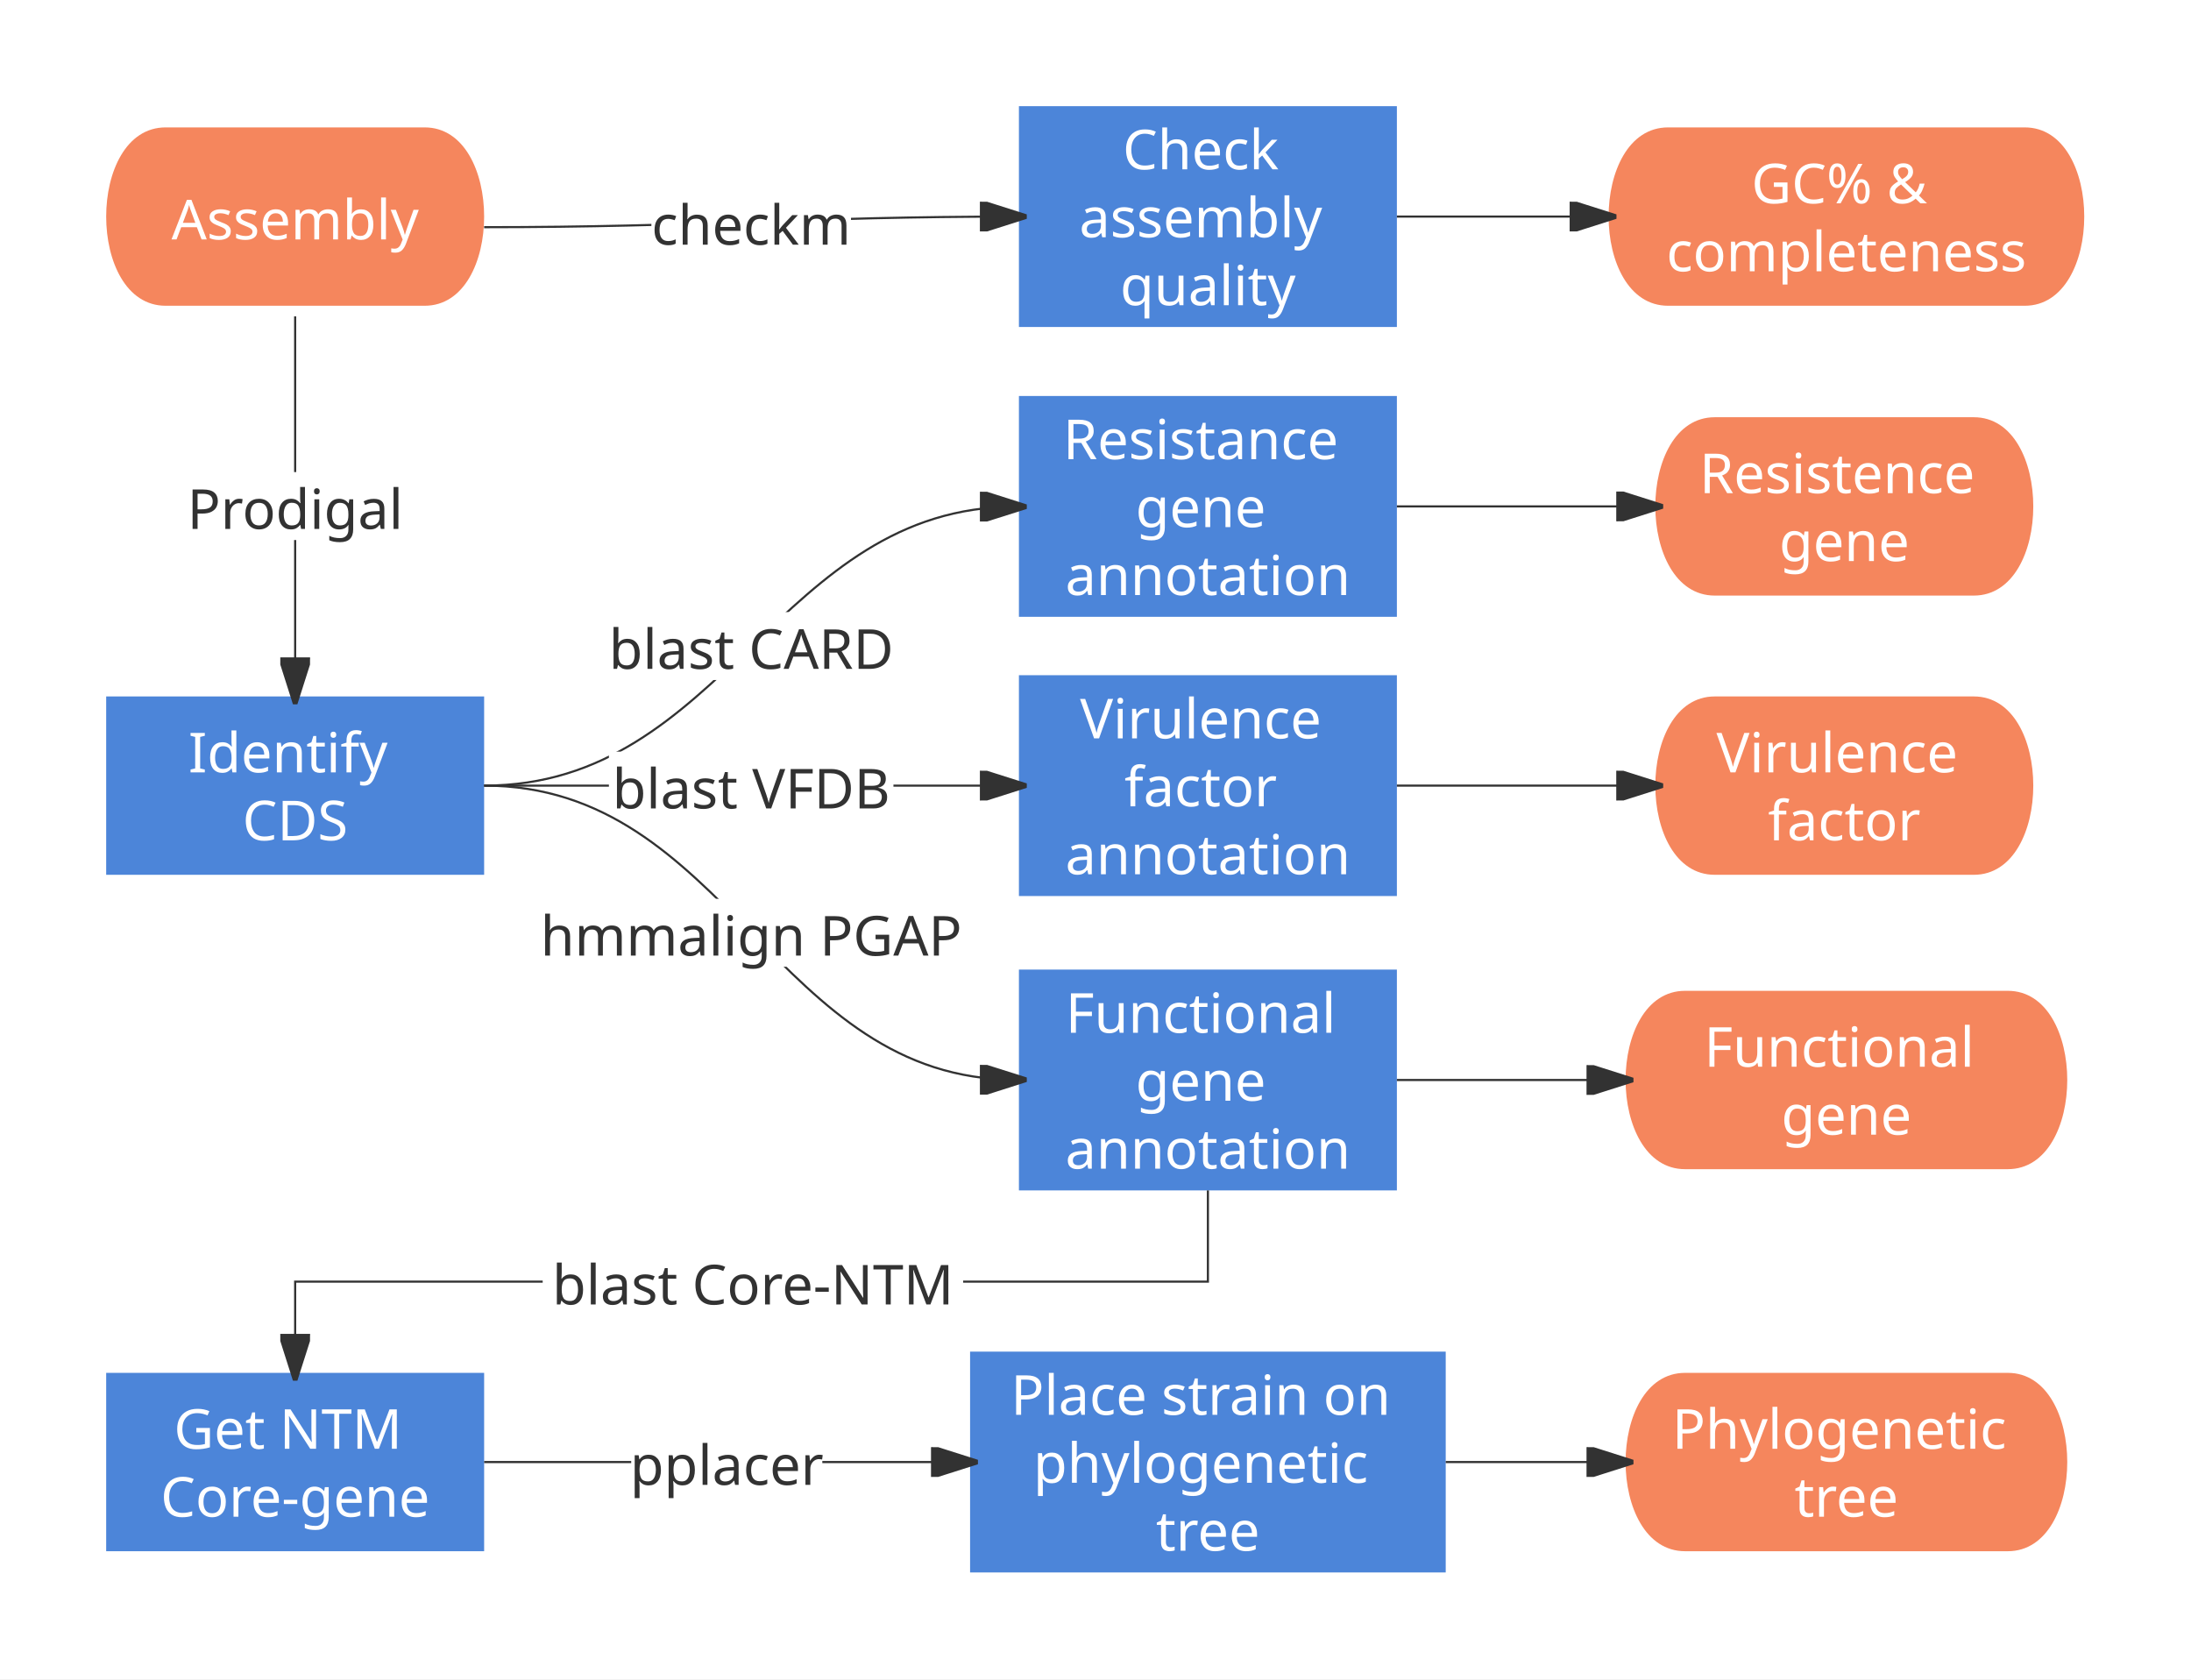
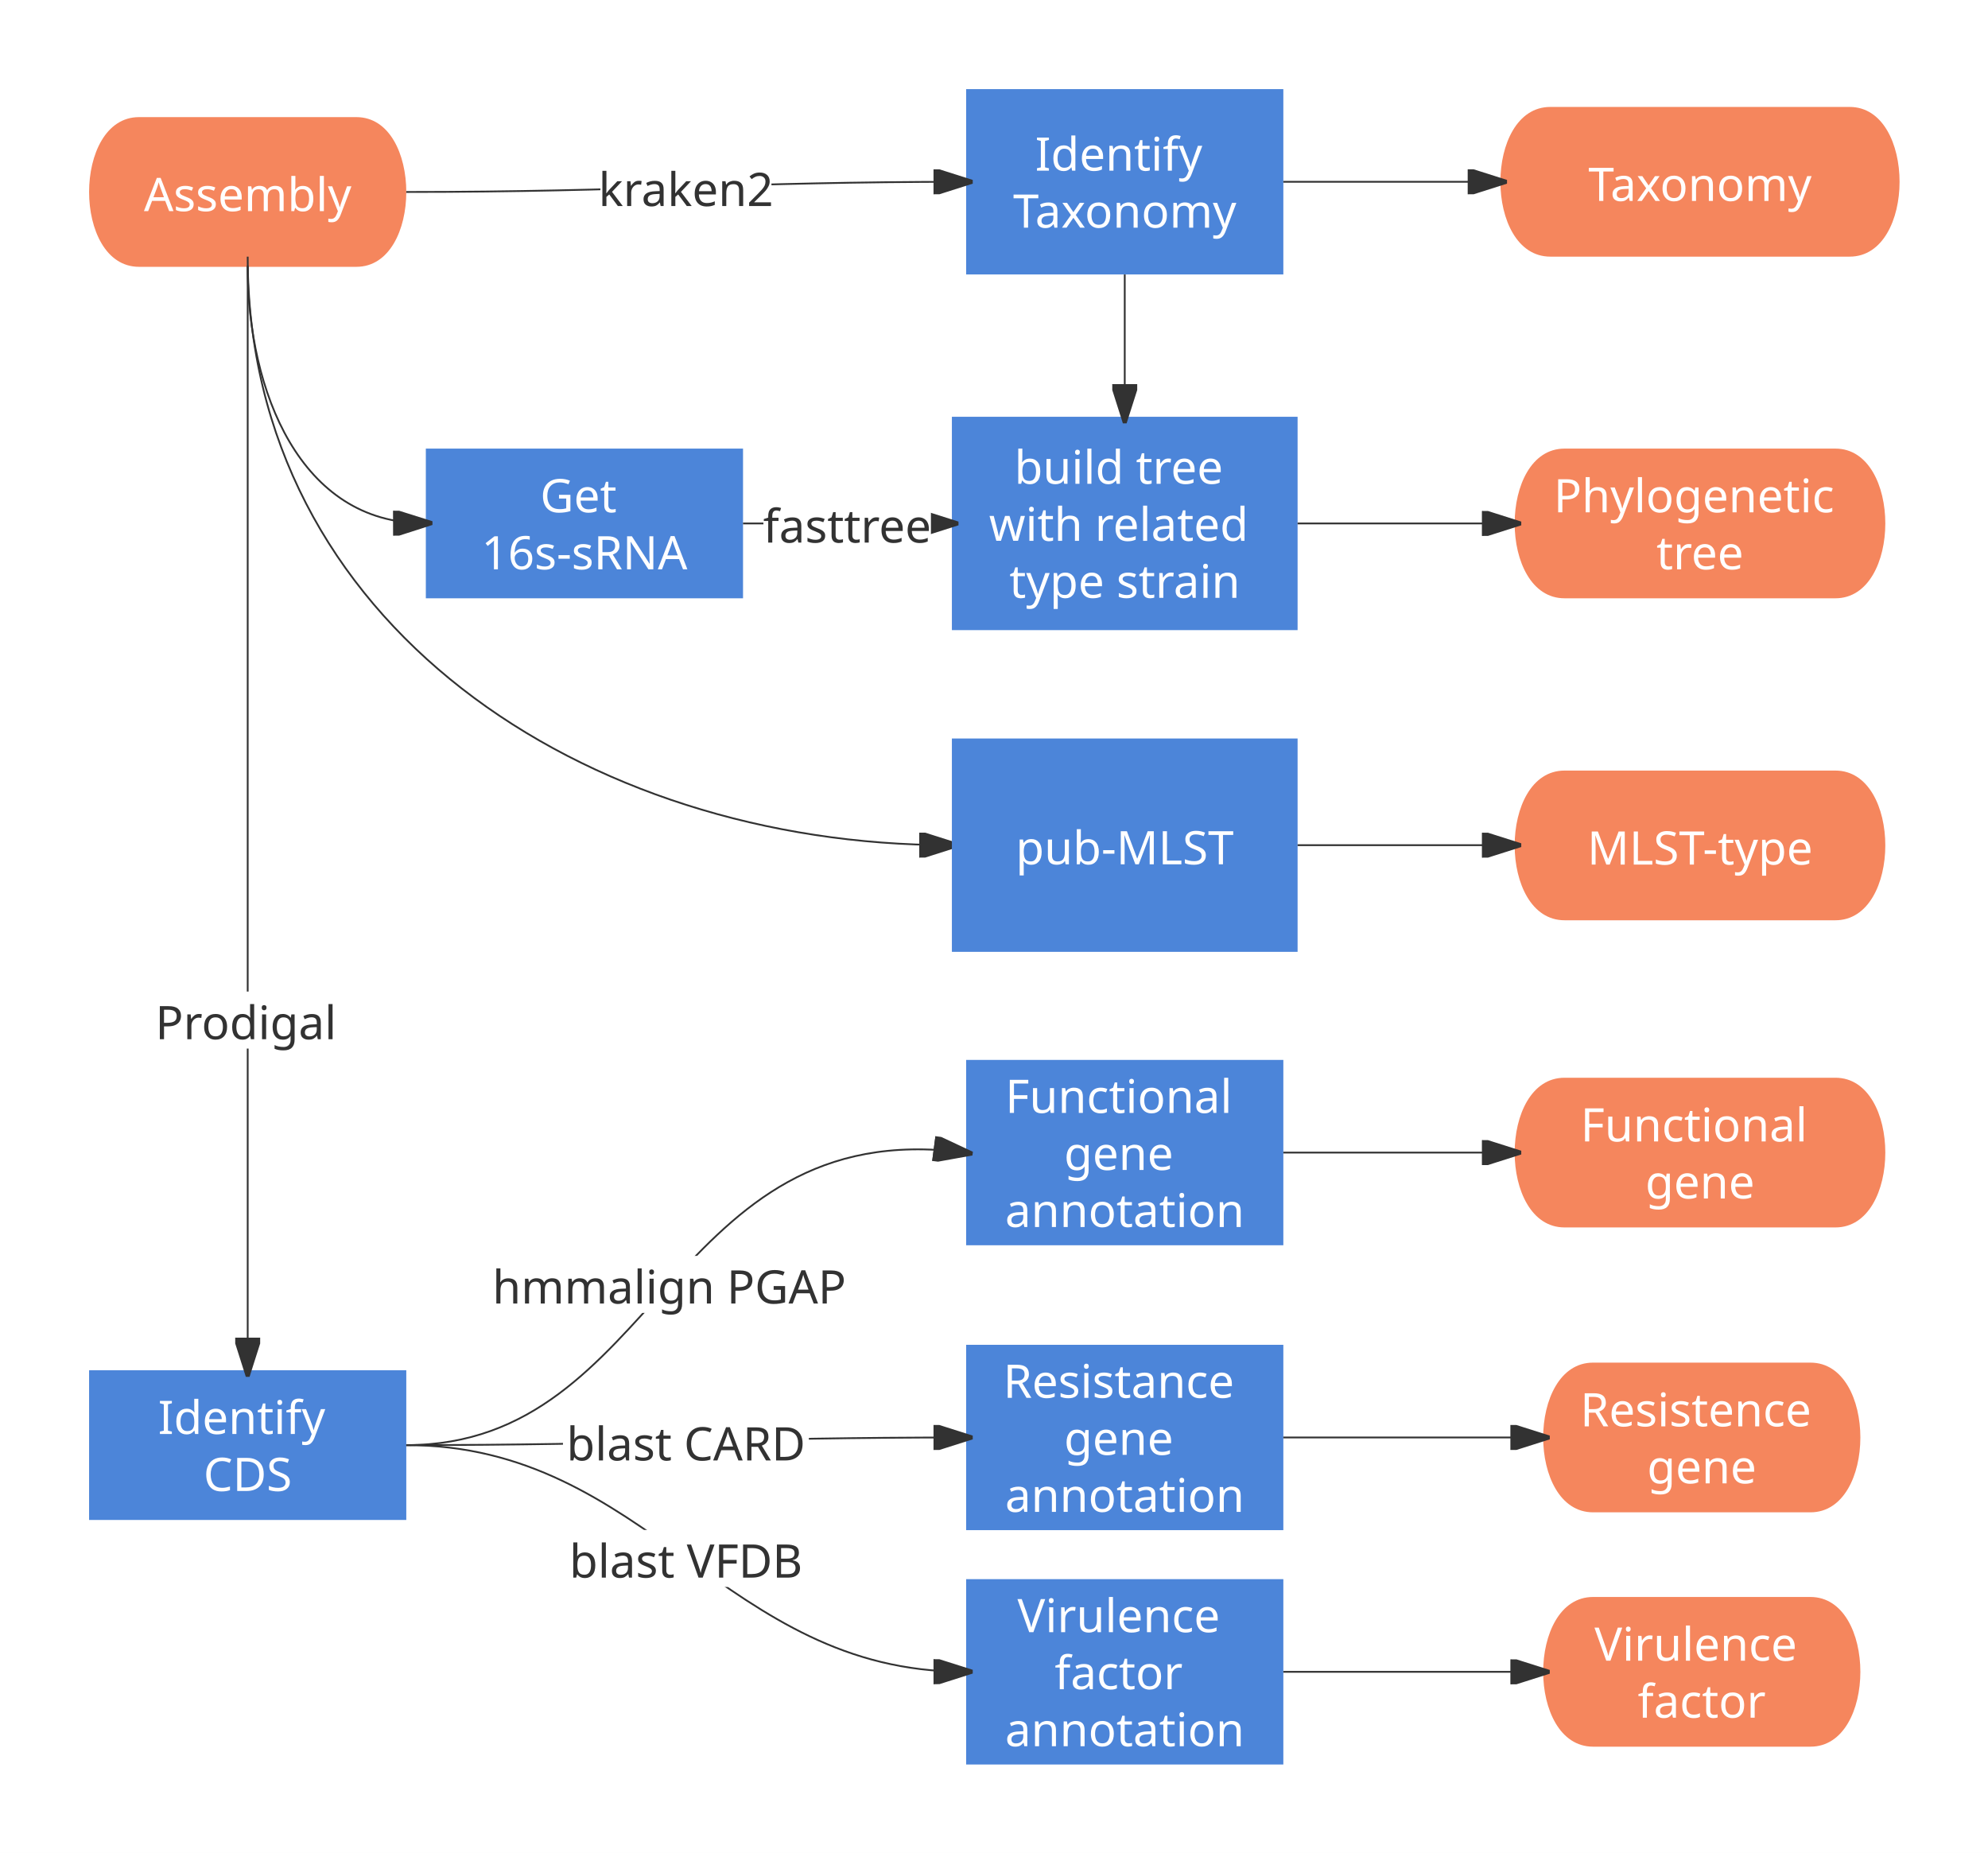
- <svg xmlns="http://www.w3.org/2000/svg" id="SvgjsSvg1197" width="515.926" height="395.424" version="1.1">
-   <defs id="SvgjsDefs1198">
-     <marker id="SvgjsMarker1216" markerWidth="11" markerHeight="7" refX="8.5" refY="3.5" viewBox="0 0 11 7" orient="auto" markerUnits="userSpaceOnUse" stroke-dasharray="0,0">
-       <path id="SvgjsPath1217" d="M0,0 L11,3.5 L0,7 L0,0" fill="#323232" stroke="#323232" stroke-width="1" />
-     </marker>
-     <marker id="SvgjsMarker1254" markerWidth="11" markerHeight="7" refX="8.5" refY="3.5" viewBox="0 0 11 7" orient="auto" markerUnits="userSpaceOnUse" stroke-dasharray="0,0">
-       <path id="SvgjsPath1255" d="M0,0 L11,3.5 L0,7 L0,0" fill="#323232" stroke="#323232" stroke-width="1" />
-     </marker>
-     <marker id="SvgjsMarker1262" markerWidth="11" markerHeight="7" refX="8.5" refY="3.5" viewBox="0 0 11 7" orient="auto" markerUnits="userSpaceOnUse" stroke-dasharray="0,0">
-       <path id="SvgjsPath1263" d="M0,0 L11,3.5 L0,7 L0,0" fill="#323232" stroke="#323232" stroke-width="1" />
-     </marker>
-     <marker id="SvgjsMarker1280" markerWidth="11" markerHeight="7" refX="8.5" refY="3.5" viewBox="0 0 11 7" orient="auto" markerUnits="userSpaceOnUse" stroke-dasharray="0,0">
-       <path id="SvgjsPath1281" d="M0,0 L11,3.5 L0,7 L0,0" fill="#323232" stroke="#323232" stroke-width="1" />
-     </marker>
-     <marker id="SvgjsMarker1288" markerWidth="11" markerHeight="7" refX="8.5" refY="3.5" viewBox="0 0 11 7" orient="auto" markerUnits="userSpaceOnUse" stroke-dasharray="0,0">
-       <path id="SvgjsPath1289" d="M0,0 L11,3.5 L0,7 L0,0" fill="#323232" stroke="#323232" stroke-width="1" />
-     </marker>
-     <marker id="SvgjsMarker1304" markerWidth="11" markerHeight="7" refX="8.5" refY="3.5" viewBox="0 0 11 7" orient="auto" markerUnits="userSpaceOnUse" stroke-dasharray="0,0">
-       <path id="SvgjsPath1305" d="M0,0 L11,3.5 L0,7 L0,0" fill="#323232" stroke="#323232" stroke-width="1" />
-     </marker>
-     <marker id="SvgjsMarker1322" markerWidth="11" markerHeight="7" refX="8.5" refY="3.5" viewBox="0 0 11 7" orient="auto" markerUnits="userSpaceOnUse" stroke-dasharray="0,0">
-       <path id="SvgjsPath1323" d="M0,0 L11,3.5 L0,7 L0,0" fill="#323232" stroke="#323232" stroke-width="1" />
-     </marker>
-     <marker id="SvgjsMarker1362" markerWidth="11" markerHeight="7" refX="8.5" refY="3.5" viewBox="0 0 11 7" orient="auto" markerUnits="userSpaceOnUse" stroke-dasharray="0,0">
-       <path id="SvgjsPath1363" d="M0,0 L11,3.5 L0,7 L0,0" fill="#323232" stroke="#323232" stroke-width="1" />
-     </marker>
-     <marker id="SvgjsMarker1366" markerWidth="11" markerHeight="7" refX="8.5" refY="3.5" viewBox="0 0 11 7" orient="auto" markerUnits="userSpaceOnUse" stroke-dasharray="0,0">
-       <path id="SvgjsPath1367" d="M0,0 L11,3.5 L0,7 L0,0" fill="#323232" stroke="#323232" stroke-width="1" />
+ <svg xmlns="http://www.w3.org/2000/svg" id="SvgjsSvg1213" width="557.812" height="519.865" version="1.1">
+   <defs id="SvgjsDefs1214">
+     <marker id="SvgjsMarker1232" markerWidth="11" markerHeight="7" refX="8.5" refY="3.5" viewBox="0 0 11 7" orient="auto" markerUnits="userSpaceOnUse" stroke-dasharray="0,0">
+       <path id="SvgjsPath1233" d="M0,0 L11,3.5 L0,7 L0,0" fill="#323232" stroke="#323232" stroke-width="1" />
+     </marker>
+     <marker id="SvgjsMarker1270" markerWidth="11" markerHeight="7" refX="8.5" refY="3.5" viewBox="0 0 11 7" orient="auto" markerUnits="userSpaceOnUse" stroke-dasharray="0,0">
+       <path id="SvgjsPath1271" d="M0,0 L11,3.5 L0,7 L0,0" fill="#323232" stroke="#323232" stroke-width="1" />
+     </marker>
+     <marker id="SvgjsMarker1278" markerWidth="11" markerHeight="7" refX="8.5" refY="3.5" viewBox="0 0 11 7" orient="auto" markerUnits="userSpaceOnUse" stroke-dasharray="0,0">
+       <path id="SvgjsPath1279" d="M0,0 L11,3.5 L0,7 L0,0" fill="#323232" stroke="#323232" stroke-width="1" />
+     </marker>
+     <marker id="SvgjsMarker1294" markerWidth="11" markerHeight="7" refX="8.5" refY="3.5" viewBox="0 0 11 7" orient="auto" markerUnits="userSpaceOnUse" stroke-dasharray="0,0">
+       <path id="SvgjsPath1295" d="M0,0 L11,3.5 L0,7 L0,0" fill="#323232" stroke="#323232" stroke-width="1" />
+     </marker>
+     <marker id="SvgjsMarker1302" markerWidth="11" markerHeight="7" refX="8.5" refY="3.5" viewBox="0 0 11 7" orient="auto" markerUnits="userSpaceOnUse" stroke-dasharray="0,0">
+       <path id="SvgjsPath1303" d="M0,0 L11,3.5 L0,7 L0,0" fill="#323232" stroke="#323232" stroke-width="1" />
+     </marker>
+     <marker id="SvgjsMarker1318" markerWidth="11" markerHeight="7" refX="8.5" refY="3.5" viewBox="0 0 11 7" orient="auto" markerUnits="userSpaceOnUse" stroke-dasharray="0,0">
+       <path id="SvgjsPath1319" d="M0,0 L11,3.5 L0,7 L0,0" fill="#323232" stroke="#323232" stroke-width="1" />
+     </marker>
+     <marker id="SvgjsMarker1332" markerWidth="11" markerHeight="7" refX="8.5" refY="3.5" viewBox="0 0 11 7" orient="auto" markerUnits="userSpaceOnUse" stroke-dasharray="0,0">
+       <path id="SvgjsPath1333" d="M0,0 L11,3.5 L0,7 L0,0" fill="#323232" stroke="#323232" stroke-width="1" />
    </marker>
    <marker id="SvgjsMarker1370" markerWidth="11" markerHeight="7" refX="8.5" refY="3.5" viewBox="0 0 11 7" orient="auto" markerUnits="userSpaceOnUse" stroke-dasharray="0,0">
      <path id="SvgjsPath1371" d="M0,0 L11,3.5 L0,7 L0,0" fill="#323232" stroke="#323232" stroke-width="1" />
    </marker>
    <marker id="SvgjsMarker1374" markerWidth="11" markerHeight="7" refX="8.5" refY="3.5" viewBox="0 0 11 7" orient="auto" markerUnits="userSpaceOnUse" stroke-dasharray="0,0">
      <path id="SvgjsPath1375" d="M0,0 L11,3.5 L0,7 L0,0" fill="#323232" stroke="#323232" stroke-width="1" />
    </marker>
-     <marker id="SvgjsMarker1386" markerWidth="11" markerHeight="7" refX="8.5" refY="3.5" viewBox="0 0 11 7" orient="auto" markerUnits="userSpaceOnUse" stroke-dasharray="0,0">
-       <path id="SvgjsPath1387" d="M0,0 L11,3.5 L0,7 L0,0" fill="#323232" stroke="#323232" stroke-width="1" />
+     <marker id="SvgjsMarker1378" markerWidth="11" markerHeight="7" refX="8.5" refY="3.5" viewBox="0 0 11 7" orient="auto" markerUnits="userSpaceOnUse" stroke-dasharray="0,0">
+       <path id="SvgjsPath1379" d="M0,0 L11,3.5 L0,7 L0,0" fill="#323232" stroke="#323232" stroke-width="1" />
+     </marker>
+     <marker id="SvgjsMarker1382" markerWidth="11" markerHeight="7" refX="8.5" refY="3.5" viewBox="0 0 11 7" orient="auto" markerUnits="userSpaceOnUse" stroke-dasharray="0,0">
+       <path id="SvgjsPath1383" d="M0,0 L11,3.5 L0,7 L0,0" fill="#323232" stroke="#323232" stroke-width="1" />
+     </marker>
+     <marker id="SvgjsMarker1394" markerWidth="11" markerHeight="7" refX="8.5" refY="3.5" viewBox="0 0 11 7" orient="auto" markerUnits="userSpaceOnUse" stroke-dasharray="0,0">
+       <path id="SvgjsPath1395" d="M0,0 L11,3.5 L0,7 L0,0" fill="#323232" stroke="#323232" stroke-width="1" />
+     </marker>
+     <marker id="SvgjsMarker1398" markerWidth="11" markerHeight="7" refX="8.5" refY="3.5" viewBox="0 0 11 7" orient="auto" markerUnits="userSpaceOnUse" stroke-dasharray="0,0">
+       <path id="SvgjsPath1399" d="M0,0 L11,3.5 L0,7 L0,0" fill="#323232" stroke="#323232" stroke-width="1" />
+     </marker>
+     <marker id="SvgjsMarker1408" markerWidth="11" markerHeight="7" refX="8.5" refY="3.5" viewBox="0 0 11 7" orient="auto" markerUnits="userSpaceOnUse" stroke-dasharray="0,0">
+       <path id="SvgjsPath1409" d="M0,0 L11,3.5 L0,7 L0,0" fill="#323232" stroke="#323232" stroke-width="1" />
+     </marker>
+     <marker id="SvgjsMarker1418" markerWidth="11" markerHeight="7" refX="8.5" refY="3.5" viewBox="0 0 11 7" orient="auto" markerUnits="userSpaceOnUse" stroke-dasharray="0,0">
+       <path id="SvgjsPath1419" d="M0,0 L11,3.5 L0,7 L0,0" fill="#323232" stroke="#323232" stroke-width="1" />
    </marker>
  </defs>
-   <rect id="svgbackgroundid" width="515.926" height="395.424" fill="#ffffff" />
-   <g id="SvgjsG1200" transform="translate(25.00223,30)">
-     <path id="SvgjsPath1201" d="M 14 0L 75 0C 93.667 0 93.667 42 75 42L 14 42C -4.667 42 -4.667 0 14 0Z" stroke="none" fill-opacity="1" fill="#f5865d" />
-     <g id="SvgjsG1202">
-       <text id="SvgjsText1203" font-family="微软雅黑" text-anchor="middle" font-size="13px" width="69px" fill="#ffffff" font-weight="400" align="middle" lineHeight="125%" anchor="middle" family="微软雅黑" size="13px" weight="400" font-style="" opacity="1" y="10.375" transform="rotate(0)">
-         <tspan id="SvgjsTspan1204" dy="16" x="44.5">
-           <tspan id="SvgjsTspan1205" style="text-decoration:;">Assembly</tspan>
-         </tspan>
-       </text>
-     </g>
-   </g>
-   <g id="SvgjsG1206" transform="translate(25.00223,164)">
-     <path id="SvgjsPath1207" d="M 0 0L 89 0L 89 42L 0 42Z" stroke="none" fill-opacity="1" fill="#4c85d9" />
-     <g id="SvgjsG1208">
-       <text id="SvgjsText1209" font-family="微软雅黑" text-anchor="middle" font-size="13px" width="69px" fill="#ffffff" font-weight="400" align="middle" lineHeight="125%" anchor="middle" family="微软雅黑" size="13px" weight="400" font-style="" opacity="1" y="1.875" transform="rotate(0)">
-         <tspan id="SvgjsTspan1210" dy="16" x="44.5">
-           <tspan id="SvgjsTspan1211" style="text-decoration:;">Identify </tspan>
-         </tspan>
-         <tspan id="SvgjsTspan1212" dy="16" x="44.5">
-           <tspan id="SvgjsTspan1213" style="text-decoration:;">CDS</tspan>
-         </tspan>
-       </text>
-     </g>
-   </g>
-   <g id="SvgjsG1214">
-     <path id="SvgjsPath1215" d="M69.502 74.5C 69.502 110.3 69.502 128.2 69.502 163.35" stroke="#323232" stroke-width="0.5" fill="none" marker-end="url(#SvgjsMarker1216)" />
-     <rect id="SvgjsRect1218" width="50" height="16" x="44.502" y="111.169" fill="#ffffff" />
-     <text id="SvgjsText1219" font-family="微软雅黑" text-anchor="middle" font-size="13px" width="50px" fill="#323232" font-weight="400" align="top" lineHeight="16px" anchor="middle" family="微软雅黑" size="13px" weight="400" font-style="" opacity="1" y="108.544" transform="rotate(0)">
-       <tspan id="SvgjsTspan1220" dy="16" x="69.502">
-         <tspan id="SvgjsTspan1221" style="text-decoration:;">Prodigal</tspan>
-       </tspan>
-     </text>
-   </g>
-   <g id="SvgjsG1222" transform="translate(239.9308,228.3214)">
-     <path id="SvgjsPath1223" d="M 0 0L 89 0L 89 52L 0 52Z" stroke="none" fill-opacity="1" fill="#4c85d9" />
+   <rect id="svgbackgroundid" width="557.812" height="519.865" fill="#ffffff" />
+   <g id="SvgjsG1216" transform="translate(25,32.85985)">
+     <path id="SvgjsPath1217" d="M 14 0L 75 0C 93.667 0 93.667 42 75 42L 14 42C -4.667 42 -4.667 0 14 0Z" stroke="none" fill-opacity="1" fill="#f5865d" />
+     <g id="SvgjsG1218">
+       <text id="SvgjsText1219" font-family="微软雅黑" text-anchor="middle" font-size="13px" width="69px" fill="#ffffff" font-weight="400" align="middle" lineHeight="125%" anchor="middle" family="微软雅黑" size="13px" weight="400" font-style="" opacity="1" y="10.375" transform="rotate(0)">
+         <tspan id="SvgjsTspan1220" dy="16" x="44.5">
+           <tspan id="SvgjsTspan1221" style="text-decoration:;">Assembly</tspan>
+         </tspan>
+       </text>
+     </g>
+   </g>
+   <g id="SvgjsG1222" transform="translate(25,384.4432)">
+     <path id="SvgjsPath1223" d="M 0 0L 89 0L 89 42L 0 42Z" stroke="none" fill-opacity="1" fill="#4c85d9" />
    <g id="SvgjsG1224">
-       <text id="SvgjsText1225" font-family="微软雅黑" text-anchor="middle" font-size="13px" width="69px" fill="#ffffff" font-weight="400" align="middle" lineHeight="125%" anchor="middle" family="微软雅黑" size="13px" weight="400" font-style="" opacity="1" y="-1.125" transform="rotate(0)">
+       <text id="SvgjsText1225" font-family="微软雅黑" text-anchor="middle" font-size="13px" width="69px" fill="#ffffff" font-weight="400" align="middle" lineHeight="125%" anchor="middle" family="微软雅黑" size="13px" weight="400" font-style="" opacity="1" y="1.875" transform="rotate(0)">
        <tspan id="SvgjsTspan1226" dy="16" x="44.5">
-           <tspan id="SvgjsTspan1227" style="text-decoration:;">Functional</tspan>
+           <tspan id="SvgjsTspan1227" style="text-decoration:;">Identify </tspan>
        </tspan>
        <tspan id="SvgjsTspan1228" dy="16" x="44.5">
-           <tspan id="SvgjsTspan1229" style="text-decoration:;">gene </tspan>
-         </tspan>
-         <tspan id="SvgjsTspan1230" dy="16" x="44.5">
-           <tspan id="SvgjsTspan1231" style="text-decoration:;">annotation</tspan>
-         </tspan>
-       </text>
-     </g>
-   </g>
-   <g id="SvgjsG1232" transform="translate(239.9308,93.25)">
-     <path id="SvgjsPath1233" d="M 0 0L 89 0L 89 52L 0 52Z" stroke="none" fill-opacity="1" fill="#4c85d9" />
-     <g id="SvgjsG1234">
-       <text id="SvgjsText1235" font-family="微软雅黑" text-anchor="middle" font-size="13px" width="69px" fill="#ffffff" font-weight="400" align="middle" lineHeight="125%" anchor="middle" family="微软雅黑" size="13px" weight="400" font-style="" opacity="1" y="-1.125" transform="rotate(0)">
-         <tspan id="SvgjsTspan1236" dy="16" x="44.5">
-           <tspan id="SvgjsTspan1237" style="text-decoration:;">Resistance </tspan>
-         </tspan>
-         <tspan id="SvgjsTspan1238" dy="16" x="44.5">
-           <tspan id="SvgjsTspan1239" style="text-decoration:;">gene </tspan>
-         </tspan>
-         <tspan id="SvgjsTspan1240" dy="16" x="44.5">
-           <tspan id="SvgjsTspan1241" style="text-decoration:;">annotation</tspan>
-         </tspan>
-       </text>
-     </g>
-   </g>
-   <g id="SvgjsG1242" transform="translate(239.9308,159)">
-     <path id="SvgjsPath1243" d="M 0 0L 89 0L 89 52L 0 52Z" stroke="none" fill-opacity="1" fill="#4c85d9" />
-     <g id="SvgjsG1244">
-       <text id="SvgjsText1245" font-family="微软雅黑" text-anchor="middle" font-size="13px" width="69px" fill="#ffffff" font-weight="400" align="middle" lineHeight="125%" anchor="middle" family="微软雅黑" size="13px" weight="400" font-style="" opacity="1" y="-1.125" transform="rotate(0)">
+           <tspan id="SvgjsTspan1229" style="text-decoration:;">CDS</tspan>
+         </tspan>
+       </text>
+     </g>
+   </g>
+   <g id="SvgjsG1230">
+     <path id="SvgjsPath1231" d="M69.5 74.503C 69.5 198.479 69.5 260.467 69.5 383.793" stroke="#323232" stroke-width="0.5" fill="none" marker-end="url(#SvgjsMarker1232)" />
+     <rect id="SvgjsRect1234" width="50" height="16" x="44" y="278.193" fill="#ffffff" />
+     <text id="SvgjsText1235" font-family="微软雅黑" text-anchor="middle" font-size="13px" width="50px" fill="#323232" font-weight="400" align="top" lineHeight="16px" anchor="middle" family="微软雅黑" size="13px" weight="400" font-style="" opacity="1" y="275.568" transform="rotate(0)">
+       <tspan id="SvgjsTspan1236" dy="16" x="69">
+         <tspan id="SvgjsTspan1237" style="text-decoration:;">Prodigal</tspan>
+       </tspan>
+     </text>
+   </g>
+   <g id="SvgjsG1238" transform="translate(271.0909,297.3718)">
+     <path id="SvgjsPath1239" d="M 0 0L 89 0L 89 52L 0 52Z" stroke="none" fill-opacity="1" fill="#4c85d9" />
+     <g id="SvgjsG1240">
+       <text id="SvgjsText1241" font-family="微软雅黑" text-anchor="middle" font-size="13px" width="69px" fill="#ffffff" font-weight="400" align="middle" lineHeight="125%" anchor="middle" family="微软雅黑" size="13px" weight="400" font-style="" opacity="1" y="-1.125" transform="rotate(0)">
+         <tspan id="SvgjsTspan1242" dy="16" x="44.5">
+           <tspan id="SvgjsTspan1243" style="text-decoration:;">Functional</tspan>
+         </tspan>
+         <tspan id="SvgjsTspan1244" dy="16" x="44.5">
+           <tspan id="SvgjsTspan1245" style="text-decoration:;">gene </tspan>
+         </tspan>
        <tspan id="SvgjsTspan1246" dy="16" x="44.5">
-           <tspan id="SvgjsTspan1247" style="text-decoration:;">Virulence</tspan>
-         </tspan>
-         <tspan id="SvgjsTspan1248" dy="16" x="44.5">
-           <tspan id="SvgjsTspan1249" style="text-decoration:;font-size: inherit;"> factor</tspan>
-         </tspan>
-         <tspan id="SvgjsTspan1250" dy="16" x="44.5">
-           <tspan id="SvgjsTspan1251" style="text-decoration:;font-size: inherit;">annotation</tspan>
-         </tspan>
-       </text>
-     </g>
-   </g>
-   <g id="SvgjsG1252">
-     <path id="SvgjsPath1253" d="M114.002 185C 170.826 185 183.107 119.25 239.284 119.314" stroke="#323232" stroke-width="0.5" fill="none" marker-end="url(#SvgjsMarker1254)" />
-     <rect id="SvgjsRect1256" width="69" height="16" x="142.386" y="144.133" fill="#ffffff" />
-     <text id="SvgjsText1257" font-family="微软雅黑" text-anchor="middle" font-size="13px" width="69px" fill="#323232" font-weight="400" align="top" lineHeight="16px" anchor="middle" family="微软雅黑" size="13px" weight="400" font-style="" opacity="1" y="141.508" transform="rotate(0)">
-       <tspan id="SvgjsTspan1258" dy="16" x="176.886">
-         <tspan id="SvgjsTspan1259" style="text-decoration:;">blast CARD</tspan>
-       </tspan>
-     </text>
-   </g>
-   <g id="SvgjsG1260">
-     <path id="SvgjsPath1261" d="M114.002 185C 164.374 185 189.559 185 239.281 185" stroke="#323232" stroke-width="0.5" fill="none" marker-end="url(#SvgjsMarker1262)" />
-     <rect id="SvgjsRect1264" width="67" height="16" x="143.385" y="177" fill="#ffffff" />
-     <text id="SvgjsText1265" font-family="微软雅黑" text-anchor="middle" font-size="13px" width="67px" fill="#323232" font-weight="400" align="top" lineHeight="16px" anchor="middle" family="微软雅黑" size="13px" weight="400" font-style="" opacity="1" y="174.375" transform="rotate(0)">
-       <tspan id="SvgjsTspan1266" dy="16" x="176.885">
-         <tspan id="SvgjsTspan1267" style="text-decoration:;">blast VFDB</tspan>
-       </tspan>
-     </text>
-   </g>
-   <g id="SvgjsG1268" transform="translate(239.9308,25)">
-     <path id="SvgjsPath1269" d="M 0 0L 89 0L 89 52L 0 52Z" stroke="none" fill-opacity="1" fill="#4c85d9" />
-     <g id="SvgjsG1270">
-       <text id="SvgjsText1271" font-family="微软雅黑" text-anchor="middle" font-size="13px" width="69px" fill="#ffffff" font-weight="400" align="middle" lineHeight="125%" anchor="middle" family="微软雅黑" size="13px" weight="400" font-style="" opacity="1" y="-1.125" transform="rotate(0)">
-         <tspan id="SvgjsTspan1272" dy="16" x="44.5">
-           <tspan id="SvgjsTspan1273" style="text-decoration:;">Check </tspan>
-         </tspan>
-         <tspan id="SvgjsTspan1274" dy="16" x="44.5">
-           <tspan id="SvgjsTspan1275" style="text-decoration:;">assembly </tspan>
-         </tspan>
-         <tspan id="SvgjsTspan1276" dy="16" x="44.5">
-           <tspan id="SvgjsTspan1277" style="text-decoration:;">quality</tspan>
-         </tspan>
-       </text>
-     </g>
-   </g>
-   <g id="SvgjsG1278">
-     <path id="SvgjsPath1279" d="M114.002 53.5C 164.384 53.5 189.549 51 239.281 51.003" stroke="#323232" stroke-width="0.5" fill="none" marker-end="url(#SvgjsMarker1280)" />
-     <rect id="SvgjsRect1282" width="47" height="16" x="153.385" y="44.25" fill="#ffffff" />
-     <text id="SvgjsText1283" font-family="微软雅黑" text-anchor="middle" font-size="13px" width="47px" fill="#323232" font-weight="400" align="top" lineHeight="16px" anchor="middle" family="微软雅黑" size="13px" weight="400" font-style="" opacity="1" y="41.625" transform="rotate(0)">
-       <tspan id="SvgjsTspan1284" dy="16" x="176.885">
-         <tspan id="SvgjsTspan1285" style="text-decoration:;">checkm</tspan>
-       </tspan>
-     </text>
-   </g>
-   <g id="SvgjsG1286">
-     <path id="SvgjsPath1287" d="M114.002 185C 171.501 185 182.432 254.321 239.284 254.256" stroke="#323232" stroke-width="0.5" fill="none" marker-end="url(#SvgjsMarker1288)" />
-     <rect id="SvgjsRect1290" width="97" height="16" x="128.386" y="211.653" fill="#ffffff" />
-     <text id="SvgjsText1291" font-family="微软雅黑" text-anchor="middle" font-size="13px" width="97px" fill="#323232" font-weight="400" align="top" lineHeight="16px" anchor="middle" family="微软雅黑" size="13px" weight="400" font-style="" opacity="1" y="209.028" transform="rotate(0)">
-       <tspan id="SvgjsTspan1292" dy="16" x="176.886">
-         <tspan id="SvgjsTspan1293" style="text-decoration:;">hmmalign PGAP</tspan>
-       </tspan>
-     </text>
-   </g>
-   <g id="SvgjsG1294" transform="translate(25.00223,323.2857)">
-     <path id="SvgjsPath1295" d="M 0 0L 89 0L 89 42L 0 42Z" stroke="none" fill-opacity="1" fill="#4c85d9" />
-     <g id="SvgjsG1296">
-       <text id="SvgjsText1297" font-family="微软雅黑" text-anchor="middle" font-size="13px" width="69px" fill="#ffffff" font-weight="400" align="middle" lineHeight="125%" anchor="middle" family="微软雅黑" size="13px" weight="400" font-style="" opacity="1" y="1.875" transform="rotate(0)">
-         <tspan id="SvgjsTspan1298" dy="16" x="44.5">
-           <tspan id="SvgjsTspan1299" style="text-decoration:;">Get NTM </tspan>
-         </tspan>
-         <tspan id="SvgjsTspan1300" dy="16" x="44.5">
-           <tspan id="SvgjsTspan1301" style="text-decoration:;">Core-gene</tspan>
-         </tspan>
-       </text>
-     </g>
-   </g>
-   <g id="SvgjsG1302">
-     <path id="SvgjsPath1303" d="M284.431 280.321L284.431 301.804L69.502 301.804L69.502 322.636" stroke="#323232" stroke-width="0.5" fill="none" marker-end="url(#SvgjsMarker1304)" />
-     <rect id="SvgjsRect1306" width="99" height="16" x="127.792" y="293.804" fill="#ffffff" />
-     <text id="SvgjsText1307" font-family="微软雅黑" text-anchor="middle" font-size="13px" width="99px" fill="#323232" font-weight="400" align="top" lineHeight="16px" anchor="middle" family="微软雅黑" size="13px" weight="400" font-style="" opacity="1" y="291.179" transform="rotate(0)">
-       <tspan id="SvgjsTspan1308" dy="16" x="177.292">
-         <tspan id="SvgjsTspan1309" style="text-decoration:;">blast Core-NTM</tspan>
-       </tspan>
-     </text>
-   </g>
-   <g id="SvgjsG1310" transform="translate(228.4308,318.2857)">
-     <path id="SvgjsPath1311" d="M 0 0L 112 0L 112 52L 0 52Z" stroke="none" fill-opacity="1" fill="#4c85d9" />
-     <g id="SvgjsG1312">
-       <text id="SvgjsText1313" font-family="微软雅黑" text-anchor="middle" font-size="13px" width="92px" fill="#ffffff" font-weight="400" align="middle" lineHeight="125%" anchor="middle" family="微软雅黑" size="13px" weight="400" font-style="" opacity="1" y="-1.125" transform="rotate(0)">
-         <tspan id="SvgjsTspan1314" dy="16" x="56">
-           <tspan id="SvgjsTspan1315" style="text-decoration:;">Place strain on </tspan>
-         </tspan>
-         <tspan id="SvgjsTspan1316" dy="16" x="56">
-           <tspan id="SvgjsTspan1317" style="text-decoration:;">phylogenetic </tspan>
-         </tspan>
-         <tspan id="SvgjsTspan1318" dy="16" x="56">
-           <tspan id="SvgjsTspan1319" style="text-decoration:;">tree</tspan>
-         </tspan>
-       </text>
-     </g>
-   </g>
-   <g id="SvgjsG1320">
-     <path id="SvgjsPath1321" d="M114.002 344.286C 159.774 344.286 182.659 344.286 227.781 344.286" stroke="#323232" stroke-width="0.5" fill="none" marker-end="url(#SvgjsMarker1322)" />
-     <rect id="SvgjsRect1324" width="45" height="16" x="148.635" y="336.286" fill="#ffffff" />
-     <text id="SvgjsText1325" font-family="微软雅黑" text-anchor="middle" font-size="13px" width="45px" fill="#323232" font-weight="400" align="top" lineHeight="16px" anchor="middle" family="微软雅黑" size="13px" weight="400" font-style="" opacity="1" y="333.661" transform="rotate(0)">
-       <tspan id="SvgjsTspan1326" dy="16" x="171.135">
-         <tspan id="SvgjsTspan1327" style="text-decoration:;">pplacer</tspan>
-       </tspan>
-     </text>
-   </g>
-   <g id="SvgjsG1328" transform="translate(378.7879,30)">
-     <path id="SvgjsPath1329" d="M 14 0L 98 0C 116.667 0 116.667 42 98 42L 14 42C -4.667 42 -4.667 0 14 0Z" stroke="none" fill-opacity="1" fill="#f5865d" />
-     <g id="SvgjsG1330">
-       <text id="SvgjsText1331" font-family="微软雅黑" text-anchor="middle" font-size="13px" width="92px" fill="#ffffff" font-weight="400" align="middle" lineHeight="125%" anchor="middle" family="微软雅黑" size="13px" weight="400" font-style="" opacity="1" y="1.875" transform="rotate(0)">
-         <tspan id="SvgjsTspan1332" dy="16" x="56">
-           <tspan id="SvgjsTspan1333" style="text-decoration:;">GC% &amp; </tspan>
-         </tspan>
-         <tspan id="SvgjsTspan1334" dy="16" x="56">
-           <tspan id="SvgjsTspan1335" style="text-decoration:;">completeness</tspan>
-         </tspan>
-       </text>
-     </g>
-   </g>
-   <g id="SvgjsG1336" transform="translate(389.7879,98.25)">
-     <path id="SvgjsPath1337" d="M 14 0L 75 0C 93.667 0 93.667 42 75 42L 14 42C -4.667 42 -4.667 0 14 0Z" stroke="none" fill-opacity="1" fill="#f5865d" />
-     <g id="SvgjsG1338">
-       <text id="SvgjsText1339" font-family="微软雅黑" text-anchor="middle" font-size="13px" width="69px" fill="#ffffff" font-weight="400" align="middle" lineHeight="125%" anchor="middle" family="微软雅黑" size="13px" weight="400" font-style="" opacity="1" y="1.875" transform="rotate(0)">
-         <tspan id="SvgjsTspan1340" dy="16" x="44.5">
-           <tspan id="SvgjsTspan1341" style="text-decoration:;">Resistence </tspan>
-         </tspan>
-         <tspan id="SvgjsTspan1342" dy="16" x="44.5">
-           <tspan id="SvgjsTspan1343" style="text-decoration:;">gene</tspan>
-         </tspan>
-       </text>
-     </g>
-   </g>
-   <g id="SvgjsG1344" transform="translate(389.7879,164)">
+           <tspan id="SvgjsTspan1247" style="text-decoration:;">annotation</tspan>
+         </tspan>
+       </text>
+     </g>
+   </g>
+   <g id="SvgjsG1248" transform="translate(271.0909,377.3003)">
+     <path id="SvgjsPath1249" d="M 0 0L 89 0L 89 52L 0 52Z" stroke="none" fill-opacity="1" fill="#4c85d9" />
+     <g id="SvgjsG1250">
+       <text id="SvgjsText1251" font-family="微软雅黑" text-anchor="middle" font-size="13px" width="69px" fill="#ffffff" font-weight="400" align="middle" lineHeight="125%" anchor="middle" family="微软雅黑" size="13px" weight="400" font-style="" opacity="1" y="-1.125" transform="rotate(0)">
+         <tspan id="SvgjsTspan1252" dy="16" x="44.5">
+           <tspan id="SvgjsTspan1253" style="text-decoration:;">Resistance </tspan>
+         </tspan>
+         <tspan id="SvgjsTspan1254" dy="16" x="44.5">
+           <tspan id="SvgjsTspan1255" style="text-decoration:;">gene </tspan>
+         </tspan>
+         <tspan id="SvgjsTspan1256" dy="16" x="44.5">
+           <tspan id="SvgjsTspan1257" style="text-decoration:;">annotation</tspan>
+         </tspan>
+       </text>
+     </g>
+   </g>
+   <g id="SvgjsG1258" transform="translate(271.0909,443.0503)">
+     <path id="SvgjsPath1259" d="M 0 0L 89 0L 89 52L 0 52Z" stroke="none" fill-opacity="1" fill="#4c85d9" />
+     <g id="SvgjsG1260">
+       <text id="SvgjsText1261" font-family="微软雅黑" text-anchor="middle" font-size="13px" width="69px" fill="#ffffff" font-weight="400" align="middle" lineHeight="125%" anchor="middle" family="微软雅黑" size="13px" weight="400" font-style="" opacity="1" y="-1.125" transform="rotate(0)">
+         <tspan id="SvgjsTspan1262" dy="16" x="44.5">
+           <tspan id="SvgjsTspan1263" style="text-decoration:;">Virulence</tspan>
+         </tspan>
+         <tspan id="SvgjsTspan1264" dy="16" x="44.5">
+           <tspan id="SvgjsTspan1265" style="text-decoration:;font-size: inherit;"> factor</tspan>
+         </tspan>
+         <tspan id="SvgjsTspan1266" dy="16" x="44.5">
+           <tspan id="SvgjsTspan1267" style="text-decoration:;font-size: inherit;">annotation</tspan>
+         </tspan>
+       </text>
+     </g>
+   </g>
+   <g id="SvgjsG1268">
+     <path id="SvgjsPath1269" d="M114 405.443C 176.842 405.443 208.249 403.3 270.441 403.302" stroke="#323232" stroke-width="0.5" fill="none" marker-end="url(#SvgjsMarker1270)" />
+     <rect id="SvgjsRect1272" width="69" height="16" x="157.964" y="396.372" fill="#ffffff" />
+     <text id="SvgjsText1273" font-family="微软雅黑" text-anchor="middle" font-size="13px" width="69px" fill="#323232" font-weight="400" align="top" lineHeight="16px" anchor="middle" family="微软雅黑" size="13px" weight="400" font-style="" opacity="1" y="393.747" transform="rotate(0)">
+       <tspan id="SvgjsTspan1274" dy="16" x="192.464">
+         <tspan id="SvgjsTspan1275" style="text-decoration:;">blast CARD</tspan>
+       </tspan>
+     </text>
+   </g>
+   <g id="SvgjsG1276">
+     <path id="SvgjsPath1277" d="M114 405.443C 181.792 405.443 203.299 469.05 270.442 469.007" stroke="#323232" stroke-width="0.5" fill="none" marker-end="url(#SvgjsMarker1278)" />
+     <rect id="SvgjsRect1280" width="67" height="16" x="158.964" y="429.241" fill="#ffffff" />
+     <text id="SvgjsText1281" font-family="微软雅黑" text-anchor="middle" font-size="13px" width="67px" fill="#323232" font-weight="400" align="top" lineHeight="16px" anchor="middle" family="微软雅黑" size="13px" weight="400" font-style="" opacity="1" y="426.616" transform="rotate(0)">
+       <tspan id="SvgjsTspan1282" dy="16" x="192.464">
+         <tspan id="SvgjsTspan1283" style="text-decoration:;">blast VFDB</tspan>
+       </tspan>
+     </text>
+   </g>
+   <g id="SvgjsG1284" transform="translate(271.0909,25.00271)">
+     <path id="SvgjsPath1285" d="M 0 0L 89 0L 89 52L 0 52Z" stroke="none" fill-opacity="1" fill="#4c85d9" />
+     <g id="SvgjsG1286">
+       <text id="SvgjsText1287" font-family="微软雅黑" text-anchor="middle" font-size="13px" width="69px" fill="#ffffff" font-weight="400" align="middle" lineHeight="125%" anchor="middle" family="微软雅黑" size="13px" weight="400" font-style="" opacity="1" y="6.875" transform="rotate(0)">
+         <tspan id="SvgjsTspan1288" dy="16" x="44.5">
+           <tspan id="SvgjsTspan1289" style="text-decoration:;">Identify</tspan>
+         </tspan>
+         <tspan id="SvgjsTspan1290" dy="16" x="44.5">
+           <tspan id="SvgjsTspan1291" style="text-decoration:;">Taxonomy</tspan>
+         </tspan>
+       </text>
+     </g>
+   </g>
+   <g id="SvgjsG1292">
+     <path id="SvgjsPath1293" d="M114 53.86C 176.847 53.86 208.244 51.003 270.441 51.005" stroke="#323232" stroke-width="0.5" fill="none" marker-end="url(#SvgjsMarker1294)" />
+     <rect id="SvgjsRect1296" width="48" height="16" x="168.464" y="44.432" fill="#ffffff" />
+     <text id="SvgjsText1297" font-family="微软雅黑" text-anchor="middle" font-size="13px" width="48px" fill="#323232" font-weight="400" align="top" lineHeight="16px" anchor="middle" family="微软雅黑" size="13px" weight="400" font-style="" opacity="1" y="41.807" transform="rotate(0)">
+       <tspan id="SvgjsTspan1298" dy="16" x="192.464">
+         <tspan id="SvgjsTspan1299" style="text-decoration:;">kraken2</tspan>
+       </tspan>
+     </text>
+   </g>
+   <g id="SvgjsG1300">
+     <path id="SvgjsPath1301" d="M114 405.443C 184.895 405.443 187.727 312.557 270.442 323.338" stroke="#323232" stroke-width="0.5" fill="none" marker-end="url(#SvgjsMarker1302)" />
+     <rect id="SvgjsRect1304" width="97" height="16" x="139.289" y="352.348" fill="#ffffff" />
+     <text id="SvgjsText1305" font-family="微软雅黑" text-anchor="middle" font-size="13px" width="97px" fill="#323232" font-weight="400" align="top" lineHeight="16px" anchor="middle" family="微软雅黑" size="13px" weight="400" font-style="" opacity="1" y="349.723" transform="rotate(0)">
+       <tspan id="SvgjsTspan1306" dy="16" x="187.789">
+         <tspan id="SvgjsTspan1307" style="text-decoration:;">hmmalign PGAP</tspan>
+       </tspan>
+     </text>
+   </g>
+   <g id="SvgjsG1308" transform="translate(119.4854,125.8598)">
+     <path id="SvgjsPath1309" d="M 0 0L 89 0L 89 42L 0 42Z" stroke="none" fill-opacity="1" fill="#4c85d9" />
+     <g id="SvgjsG1310">
+       <text id="SvgjsText1311" font-family="微软雅黑" text-anchor="middle" font-size="13px" width="69px" fill="#ffffff" font-weight="400" align="middle" lineHeight="125%" anchor="middle" family="微软雅黑" size="13px" weight="400" font-style="" opacity="1" y="1.875" transform="rotate(0)">
+         <tspan id="SvgjsTspan1312" dy="16" x="44.5">
+           <tspan id="SvgjsTspan1313" style="text-decoration:;"> Get </tspan>
+         </tspan>
+         <tspan id="SvgjsTspan1314" dy="16" x="44.5">
+           <tspan id="SvgjsTspan1315" style="text-decoration:;">16s-sRNA</tspan>
+         </tspan>
+       </text>
+     </g>
+   </g>
+   <g id="SvgjsG1316">
+     <path id="SvgjsPath1317" d="M69.5 72.003C 69.5 175.003 164.091 237.122 266.441 237.104" stroke="#323232" stroke-width="0.5" fill="none" marker-end="url(#SvgjsMarker1318)" />
+   </g>
+   <g id="SvgjsG1320" transform="translate(267.0909,116.9313)">
+     <path id="SvgjsPath1321" d="M 0 0L 97 0L 97 59.857L 0 59.857Z" stroke="none" fill-opacity="1" fill="#4c85d9" />
+     <g id="SvgjsG1322">
+       <text id="SvgjsText1323" font-family="微软雅黑" text-anchor="middle" font-size="13px" width="77px" fill="#ffffff" font-weight="400" align="middle" lineHeight="125%" anchor="middle" family="微软雅黑" size="13px" weight="400" font-style="" opacity="1" y="2.804" transform="rotate(0)">
+         <tspan id="SvgjsTspan1324" dy="16" x="48.5">
+           <tspan id="SvgjsTspan1325" style="text-decoration:;"> build tree</tspan>
+         </tspan>
+         <tspan id="SvgjsTspan1326" dy="16" x="48.5">
+           <tspan id="SvgjsTspan1327" style="text-decoration:;">with related </tspan>
+         </tspan>
+         <tspan id="SvgjsTspan1328" dy="16" x="48.5">
+           <tspan id="SvgjsTspan1329" style="text-decoration:;">type strain</tspan>
+         </tspan>
+       </text>
+     </g>
+   </g>
+   <g id="SvgjsG1330">
+     <path id="SvgjsPath1331" d="M208.485 146.86C 231.928 146.86 243.649 146.86 266.441 146.86" stroke="#323232" stroke-width="0.5" fill="none" marker-end="url(#SvgjsMarker1332)" />
+     <rect id="SvgjsRect1334" width="47" height="16" x="214.207" y="138.86" fill="#ffffff" />
+     <text id="SvgjsText1335" font-family="微软雅黑" text-anchor="middle" font-size="13px" width="47px" fill="#323232" font-weight="400" align="top" lineHeight="16px" anchor="middle" family="微软雅黑" size="13px" weight="400" font-style="" opacity="1" y="136.235" transform="rotate(0)">
+       <tspan id="SvgjsTspan1336" dy="16" x="237.707">
+         <tspan id="SvgjsTspan1337" style="text-decoration:;">fasttree</tspan>
+       </tspan>
+     </text>
+   </g>
+   <g id="SvgjsG1338" transform="translate(421,30.00271)">
+     <path id="SvgjsPath1339" d="M 14 0L 98 0C 116.667 0 116.667 42 98 42L 14 42C -4.667 42 -4.667 0 14 0Z" stroke="none" fill-opacity="1" fill="#f5865d" />
+     <g id="SvgjsG1340">
+       <text id="SvgjsText1341" font-family="微软雅黑" text-anchor="middle" font-size="13px" width="92px" fill="#ffffff" font-weight="400" align="middle" lineHeight="125%" anchor="middle" family="微软雅黑" size="13px" weight="400" font-style="" opacity="1" y="10.375" transform="rotate(0)">
+         <tspan id="SvgjsTspan1342" dy="16" x="56">
+           <tspan id="SvgjsTspan1343" style="text-decoration:;">Taxonomy</tspan>
+         </tspan>
+       </text>
+     </g>
+   </g>
+   <g id="SvgjsG1344" transform="translate(433,382.3003)">
    <path id="SvgjsPath1345" d="M 14 0L 75 0C 93.667 0 93.667 42 75 42L 14 42C -4.667 42 -4.667 0 14 0Z" stroke="none" fill-opacity="1" fill="#f5865d" />
    <g id="SvgjsG1346">
      <text id="SvgjsText1347" font-family="微软雅黑" text-anchor="middle" font-size="13px" width="69px" fill="#ffffff" font-weight="400" align="middle" lineHeight="125%" anchor="middle" family="微软雅黑" size="13px" weight="400" font-style="" opacity="1" y="1.875" transform="rotate(0)">
        <tspan id="SvgjsTspan1348" dy="16" x="44.5">
-           <tspan id="SvgjsTspan1349" style="text-decoration:;">Virulence </tspan>
+           <tspan id="SvgjsTspan1349" style="text-decoration:;">Resistence </tspan>
        </tspan>
        <tspan id="SvgjsTspan1350" dy="16" x="44.5">
-           <tspan id="SvgjsTspan1351" style="text-decoration:;">factor</tspan>
-         </tspan>
-       </text>
-     </g>
-   </g>
-   <g id="SvgjsG1352" transform="translate(382.7879,323.2857)">
-     <path id="SvgjsPath1353" d="M 14 0L 90 0C 108.667 0 108.667 42 90 42L 14 42C -4.667 42 -4.667 0 14 0Z" stroke="none" fill-opacity="1" fill="#f5865d" />
+           <tspan id="SvgjsTspan1351" style="text-decoration:;">gene</tspan>
+         </tspan>
+       </text>
+     </g>
+   </g>
+   <g id="SvgjsG1352" transform="translate(433,448.0503)">
+     <path id="SvgjsPath1353" d="M 14 0L 75 0C 93.667 0 93.667 42 75 42L 14 42C -4.667 42 -4.667 0 14 0Z" stroke="none" fill-opacity="1" fill="#f5865d" />
    <g id="SvgjsG1354">
-       <text id="SvgjsText1355" font-family="微软雅黑" text-anchor="middle" font-size="13px" width="84px" fill="#ffffff" font-weight="400" align="middle" lineHeight="125%" anchor="middle" family="微软雅黑" size="13px" weight="400" font-style="" opacity="1" y="1.875" transform="rotate(0)">
-         <tspan id="SvgjsTspan1356" dy="16" x="52">
-           <tspan id="SvgjsTspan1357" style="text-decoration:;">Phylogenetic </tspan>
-         </tspan>
-         <tspan id="SvgjsTspan1358" dy="16" x="52">
-           <tspan id="SvgjsTspan1359" style="text-decoration:;">tree</tspan>
-         </tspan>
-       </text>
-     </g>
-   </g>
-   <g id="SvgjsG1360">
-     <path id="SvgjsPath1361" d="M328.931 51L353.859 51L353.859 51L378.138 51" stroke="#323232" stroke-width="0.5" fill="none" marker-end="url(#SvgjsMarker1362)" />
-   </g>
-   <g id="SvgjsG1364">
-     <path id="SvgjsPath1365" d="M328.931 119.25L359.359 119.25L359.359 119.25L389.138 119.25" stroke="#323232" stroke-width="0.5" fill="none" marker-end="url(#SvgjsMarker1366)" />
+       <text id="SvgjsText1355" font-family="微软雅黑" text-anchor="middle" font-size="13px" width="69px" fill="#ffffff" font-weight="400" align="middle" lineHeight="125%" anchor="middle" family="微软雅黑" size="13px" weight="400" font-style="" opacity="1" y="1.875" transform="rotate(0)">
+         <tspan id="SvgjsTspan1356" dy="16" x="44.5">
+           <tspan id="SvgjsTspan1357" style="text-decoration:;">Virulence </tspan>
+         </tspan>
+         <tspan id="SvgjsTspan1358" dy="16" x="44.5">
+           <tspan id="SvgjsTspan1359" style="text-decoration:;">factor</tspan>
+         </tspan>
+       </text>
+     </g>
+   </g>
+   <g id="SvgjsG1360" transform="translate(425,125.8598)">
+     <path id="SvgjsPath1361" d="M 14 0L 90 0C 108.667 0 108.667 42 90 42L 14 42C -4.667 42 -4.667 0 14 0Z" stroke="none" fill-opacity="1" fill="#f5865d" />
+     <g id="SvgjsG1362">
+       <text id="SvgjsText1363" font-family="微软雅黑" text-anchor="middle" font-size="13px" width="84px" fill="#ffffff" font-weight="400" align="middle" lineHeight="125%" anchor="middle" family="微软雅黑" size="13px" weight="400" font-style="" opacity="1" y="1.875" transform="rotate(0)">
+         <tspan id="SvgjsTspan1364" dy="16" x="52">
+           <tspan id="SvgjsTspan1365" style="text-decoration:;">Phylogenetic </tspan>
+         </tspan>
+         <tspan id="SvgjsTspan1366" dy="16" x="52">
+           <tspan id="SvgjsTspan1367" style="text-decoration:;">tree</tspan>
+         </tspan>
+       </text>
+     </g>
  </g>
  <g id="SvgjsG1368">
-     <path id="SvgjsPath1369" d="M328.931 185L359.359 185L359.359 185L389.138 185" stroke="#323232" stroke-width="0.5" fill="none" marker-end="url(#SvgjsMarker1370)" />
+     <path id="SvgjsPath1369" d="M360.091 51.003L390.545 51.003L390.545 51.003L420.35 51.003" stroke="#323232" stroke-width="0.5" fill="none" marker-end="url(#SvgjsMarker1370)" />
  </g>
  <g id="SvgjsG1372">
-     <path id="SvgjsPath1373" d="M340.431 344.286L361.609 344.286L361.609 344.286L382.138 344.286" stroke="#323232" stroke-width="0.5" fill="none" marker-end="url(#SvgjsMarker1374)" />
-   </g>
-   <g id="SvgjsG1376" transform="translate(382.7879,233.3214)">
-     <path id="SvgjsPath1377" d="M 14 0L 90 0C 108.667 0 108.667 42 90 42L 14 42C -4.667 42 -4.667 0 14 0Z" stroke="none" fill-opacity="1" fill="#f5865d" />
-     <g id="SvgjsG1378">
-       <text id="SvgjsText1379" font-family="微软雅黑" text-anchor="middle" font-size="13px" width="84px" fill="#ffffff" font-weight="400" align="middle" lineHeight="125%" anchor="middle" family="微软雅黑" size="13px" weight="400" font-style="" opacity="1" y="1.875" transform="rotate(0)">
-         <tspan id="SvgjsTspan1380" dy="16" x="52">
-           <tspan id="SvgjsTspan1381" style="text-decoration:;">Functional</tspan>
-         </tspan>
-         <tspan id="SvgjsTspan1382" dy="16" x="52">
-           <tspan id="SvgjsTspan1383" style="text-decoration:;">gene</tspan>
-         </tspan>
-       </text>
-     </g>
-   </g>
-   <g id="SvgjsG1384">
-     <path id="SvgjsPath1385" d="M328.931 254.321L355.859 254.321L355.859 254.321L382.138 254.321" stroke="#323232" stroke-width="0.5" fill="none" marker-end="url(#SvgjsMarker1386)" />
+     <path id="SvgjsPath1373" d="M360.091 403.3L396.545 403.3L396.545 403.3L432.35 403.3" stroke="#323232" stroke-width="0.5" fill="none" marker-end="url(#SvgjsMarker1374)" />
+   </g>
+   <g id="SvgjsG1376">
+     <path id="SvgjsPath1377" d="M360.091 469.05L396.545 469.05L396.545 469.05L432.35 469.05" stroke="#323232" stroke-width="0.5" fill="none" marker-end="url(#SvgjsMarker1378)" />
+   </g>
+   <g id="SvgjsG1380">
+     <path id="SvgjsPath1381" d="M364.091 146.86L394.545 146.86L394.545 146.86L424.35 146.86" stroke="#323232" stroke-width="0.5" fill="none" marker-end="url(#SvgjsMarker1382)" />
+   </g>
+   <g id="SvgjsG1384" transform="translate(425,302.3718)">
+     <path id="SvgjsPath1385" d="M 14 0L 90 0C 108.667 0 108.667 42 90 42L 14 42C -4.667 42 -4.667 0 14 0Z" stroke="none" fill-opacity="1" fill="#f5865d" />
+     <g id="SvgjsG1386">
+       <text id="SvgjsText1387" font-family="微软雅黑" text-anchor="middle" font-size="13px" width="84px" fill="#ffffff" font-weight="400" align="middle" lineHeight="125%" anchor="middle" family="微软雅黑" size="13px" weight="400" font-style="" opacity="1" y="1.875" transform="rotate(0)">
+         <tspan id="SvgjsTspan1388" dy="16" x="52">
+           <tspan id="SvgjsTspan1389" style="text-decoration:;">Functional</tspan>
+         </tspan>
+         <tspan id="SvgjsTspan1390" dy="16" x="52">
+           <tspan id="SvgjsTspan1391" style="text-decoration:;">gene</tspan>
+         </tspan>
+       </text>
+     </g>
+   </g>
+   <g id="SvgjsG1392">
+     <path id="SvgjsPath1393" d="M360.091 323.372L392.545 323.372L392.545 323.372L424.35 323.372" stroke="#323232" stroke-width="0.5" fill="none" marker-end="url(#SvgjsMarker1394)" />
+   </g>
+   <g id="SvgjsG1396">
+     <path id="SvgjsPath1397" d="M315.591 77.003L315.591 96.967L315.591 96.967L315.591 116.281" stroke="#323232" stroke-width="0.5" fill="none" marker-end="url(#SvgjsMarker1398)" />
+   </g>
+   <g id="SvgjsG1400" transform="translate(267.0909,207.1932)">
+     <path id="SvgjsPath1401" d="M 0 0L 97 0L 97 59.857L 0 59.857Z" stroke="none" fill-opacity="1" fill="#4c85d9" />
+     <g id="SvgjsG1402">
+       <text id="SvgjsText1403" font-family="微软雅黑" text-anchor="middle" font-size="13px" width="77px" fill="#ffffff" font-weight="400" align="middle" lineHeight="125%" anchor="middle" family="微软雅黑" size="13px" weight="400" font-style="" opacity="1" y="19.304" transform="rotate(0)">
+         <tspan id="SvgjsTspan1404" dy="16" x="48.5">
+           <tspan id="SvgjsTspan1405" style="text-decoration:;">pub-MLST</tspan>
+         </tspan>
+       </text>
+     </g>
+   </g>
+   <g id="SvgjsG1406">
+     <path id="SvgjsPath1407" d="M69.5 74.86C 69.5 109.92 84.425 146.86 118.842 146.764" stroke="#323232" stroke-width="0.5" fill="none" marker-end="url(#SvgjsMarker1408)" />
+   </g>
+   <g id="SvgjsG1410" transform="translate(425,216.1932)">
+     <path id="SvgjsPath1411" d="M 14 0L 90 0C 108.667 0 108.667 42 90 42L 14 42C -4.667 42 -4.667 0 14 0Z" stroke="none" fill-opacity="1" fill="#f5865d" />
+     <g id="SvgjsG1412">
+       <text id="SvgjsText1413" font-family="微软雅黑" text-anchor="middle" font-size="13px" width="84px" fill="#ffffff" font-weight="400" align="middle" lineHeight="125%" anchor="middle" family="微软雅黑" size="13px" weight="400" font-style="" opacity="1" y="10.375" transform="rotate(0)">
+         <tspan id="SvgjsTspan1414" dy="16" x="52">
+           <tspan id="SvgjsTspan1415" style="text-decoration:;">MLST-type</tspan>
+         </tspan>
+       </text>
+     </g>
+   </g>
+   <g id="SvgjsG1416">
+     <path id="SvgjsPath1417" d="M364.091 237.122C 388.455 237.122 400.636 237.122 424.35 237.122" stroke="#323232" stroke-width="0.5" fill="none" marker-end="url(#SvgjsMarker1418)" />
  </g>
</svg>
